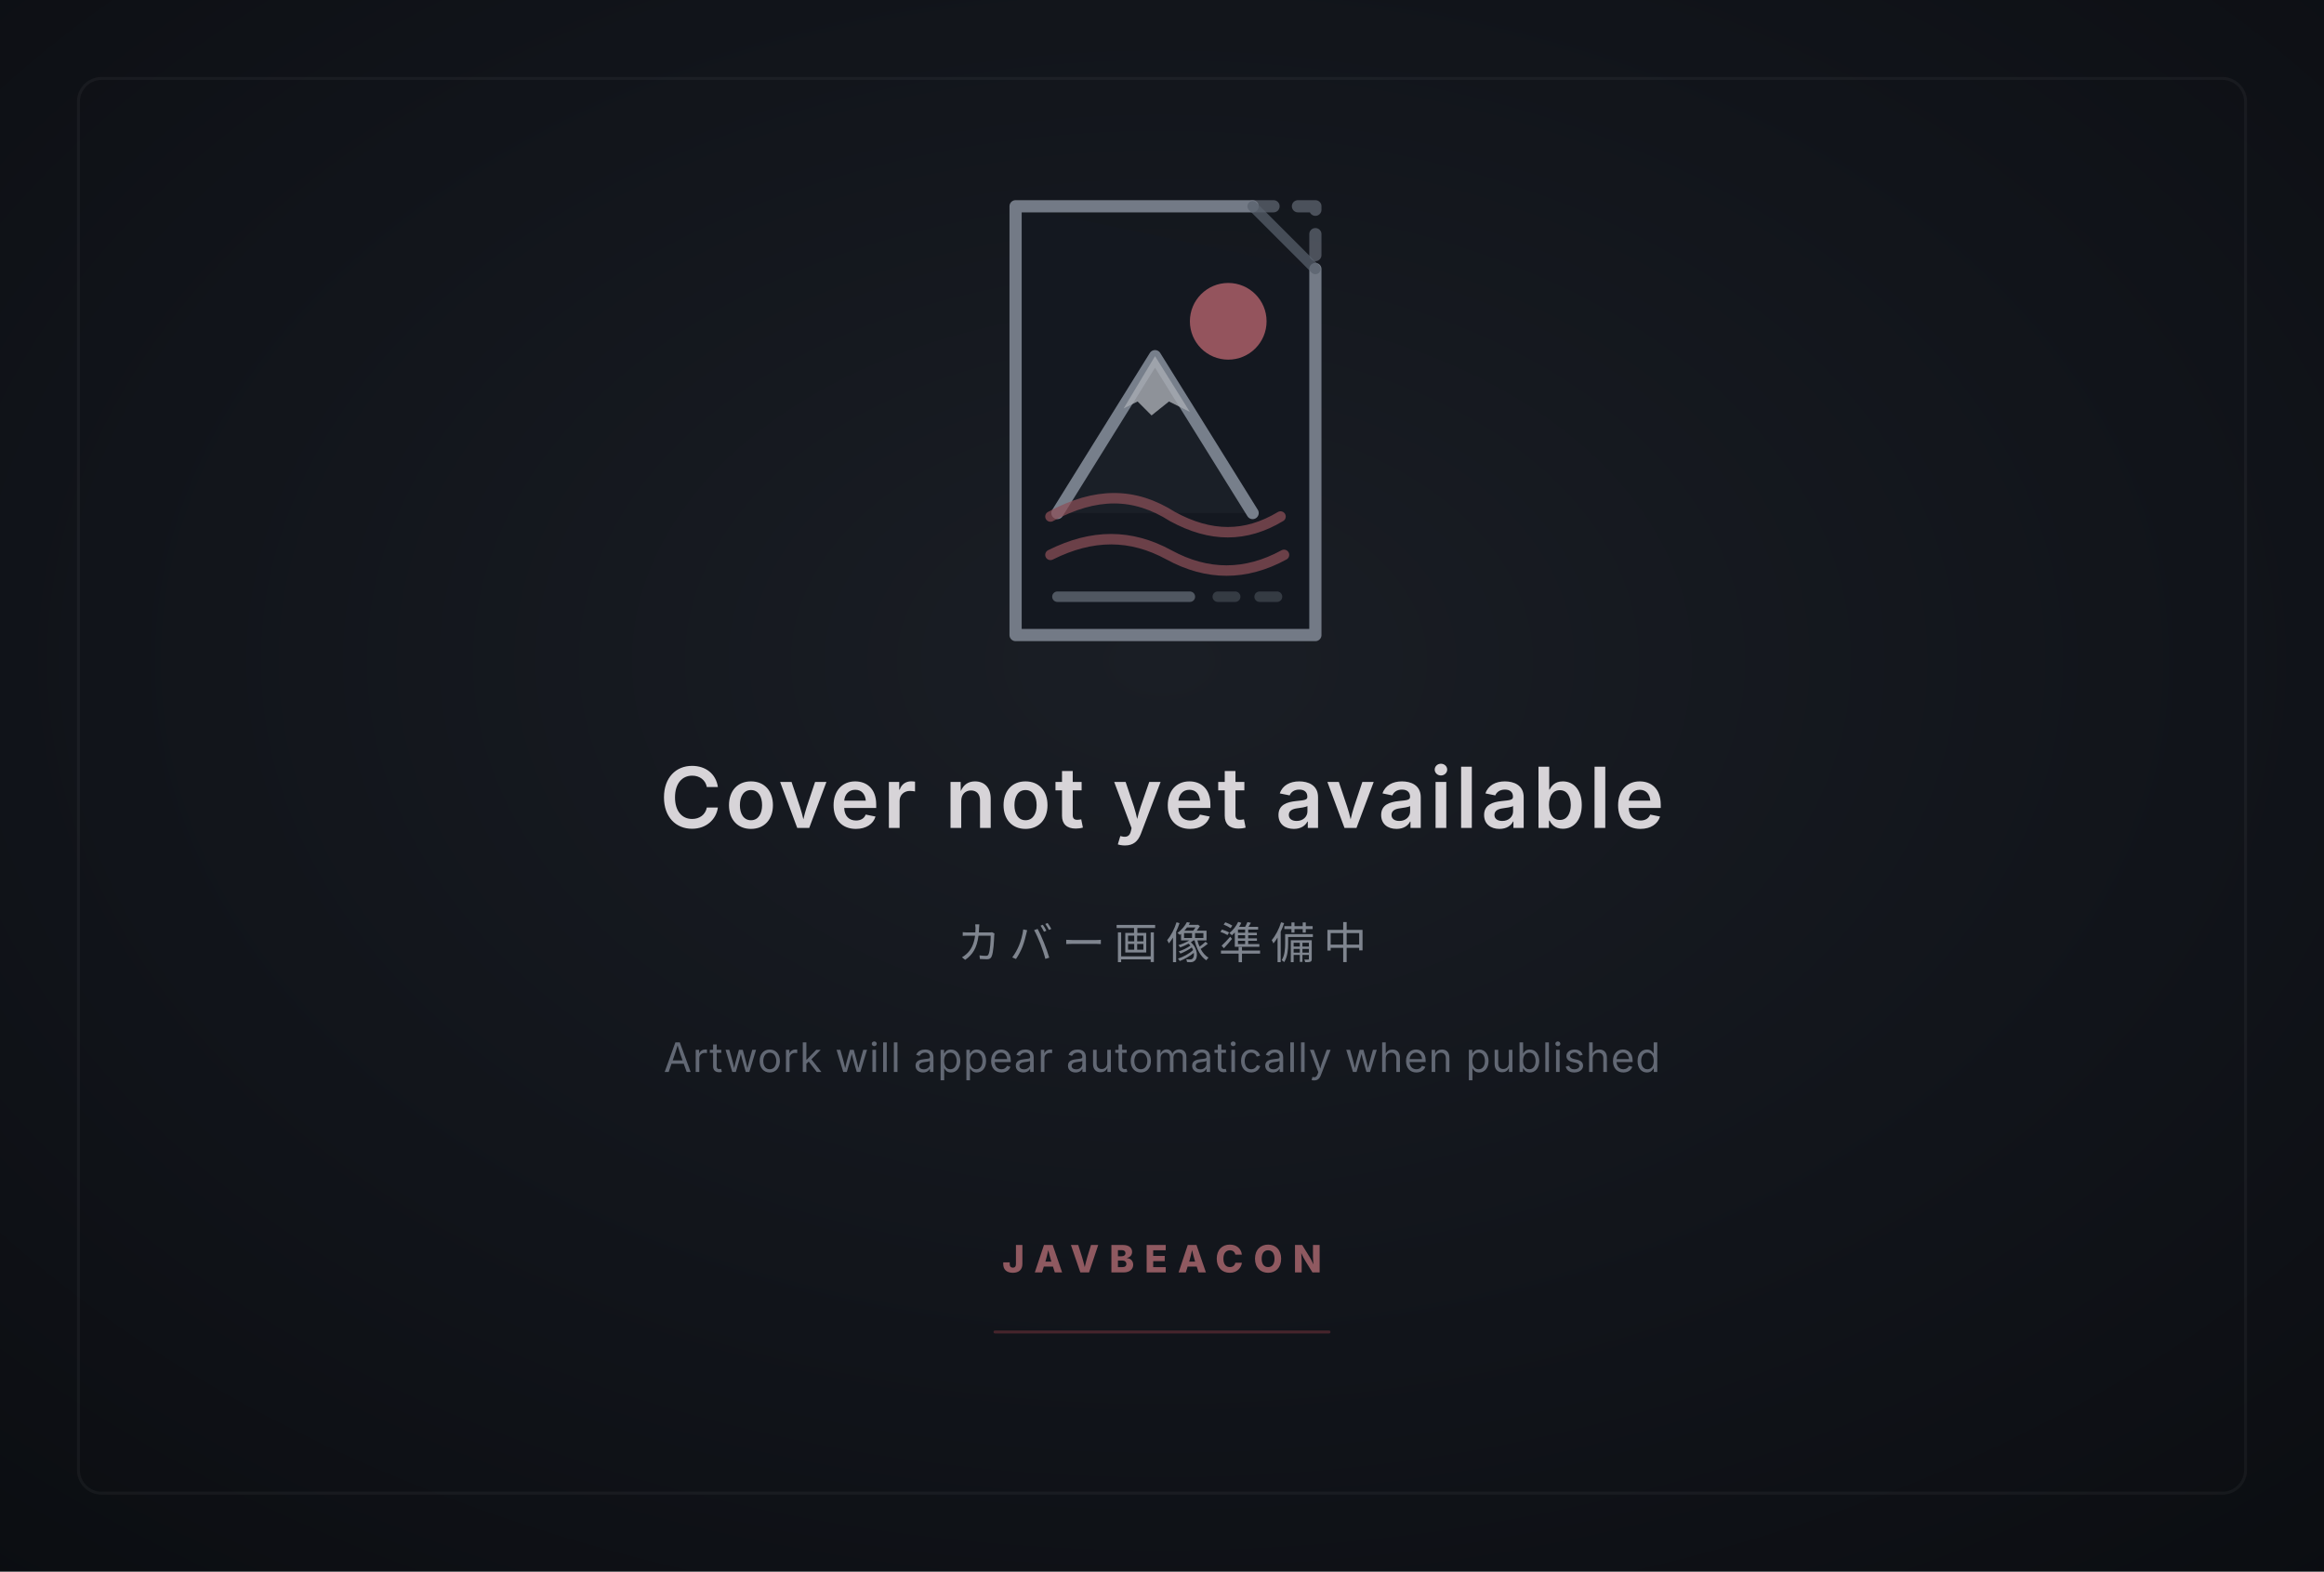
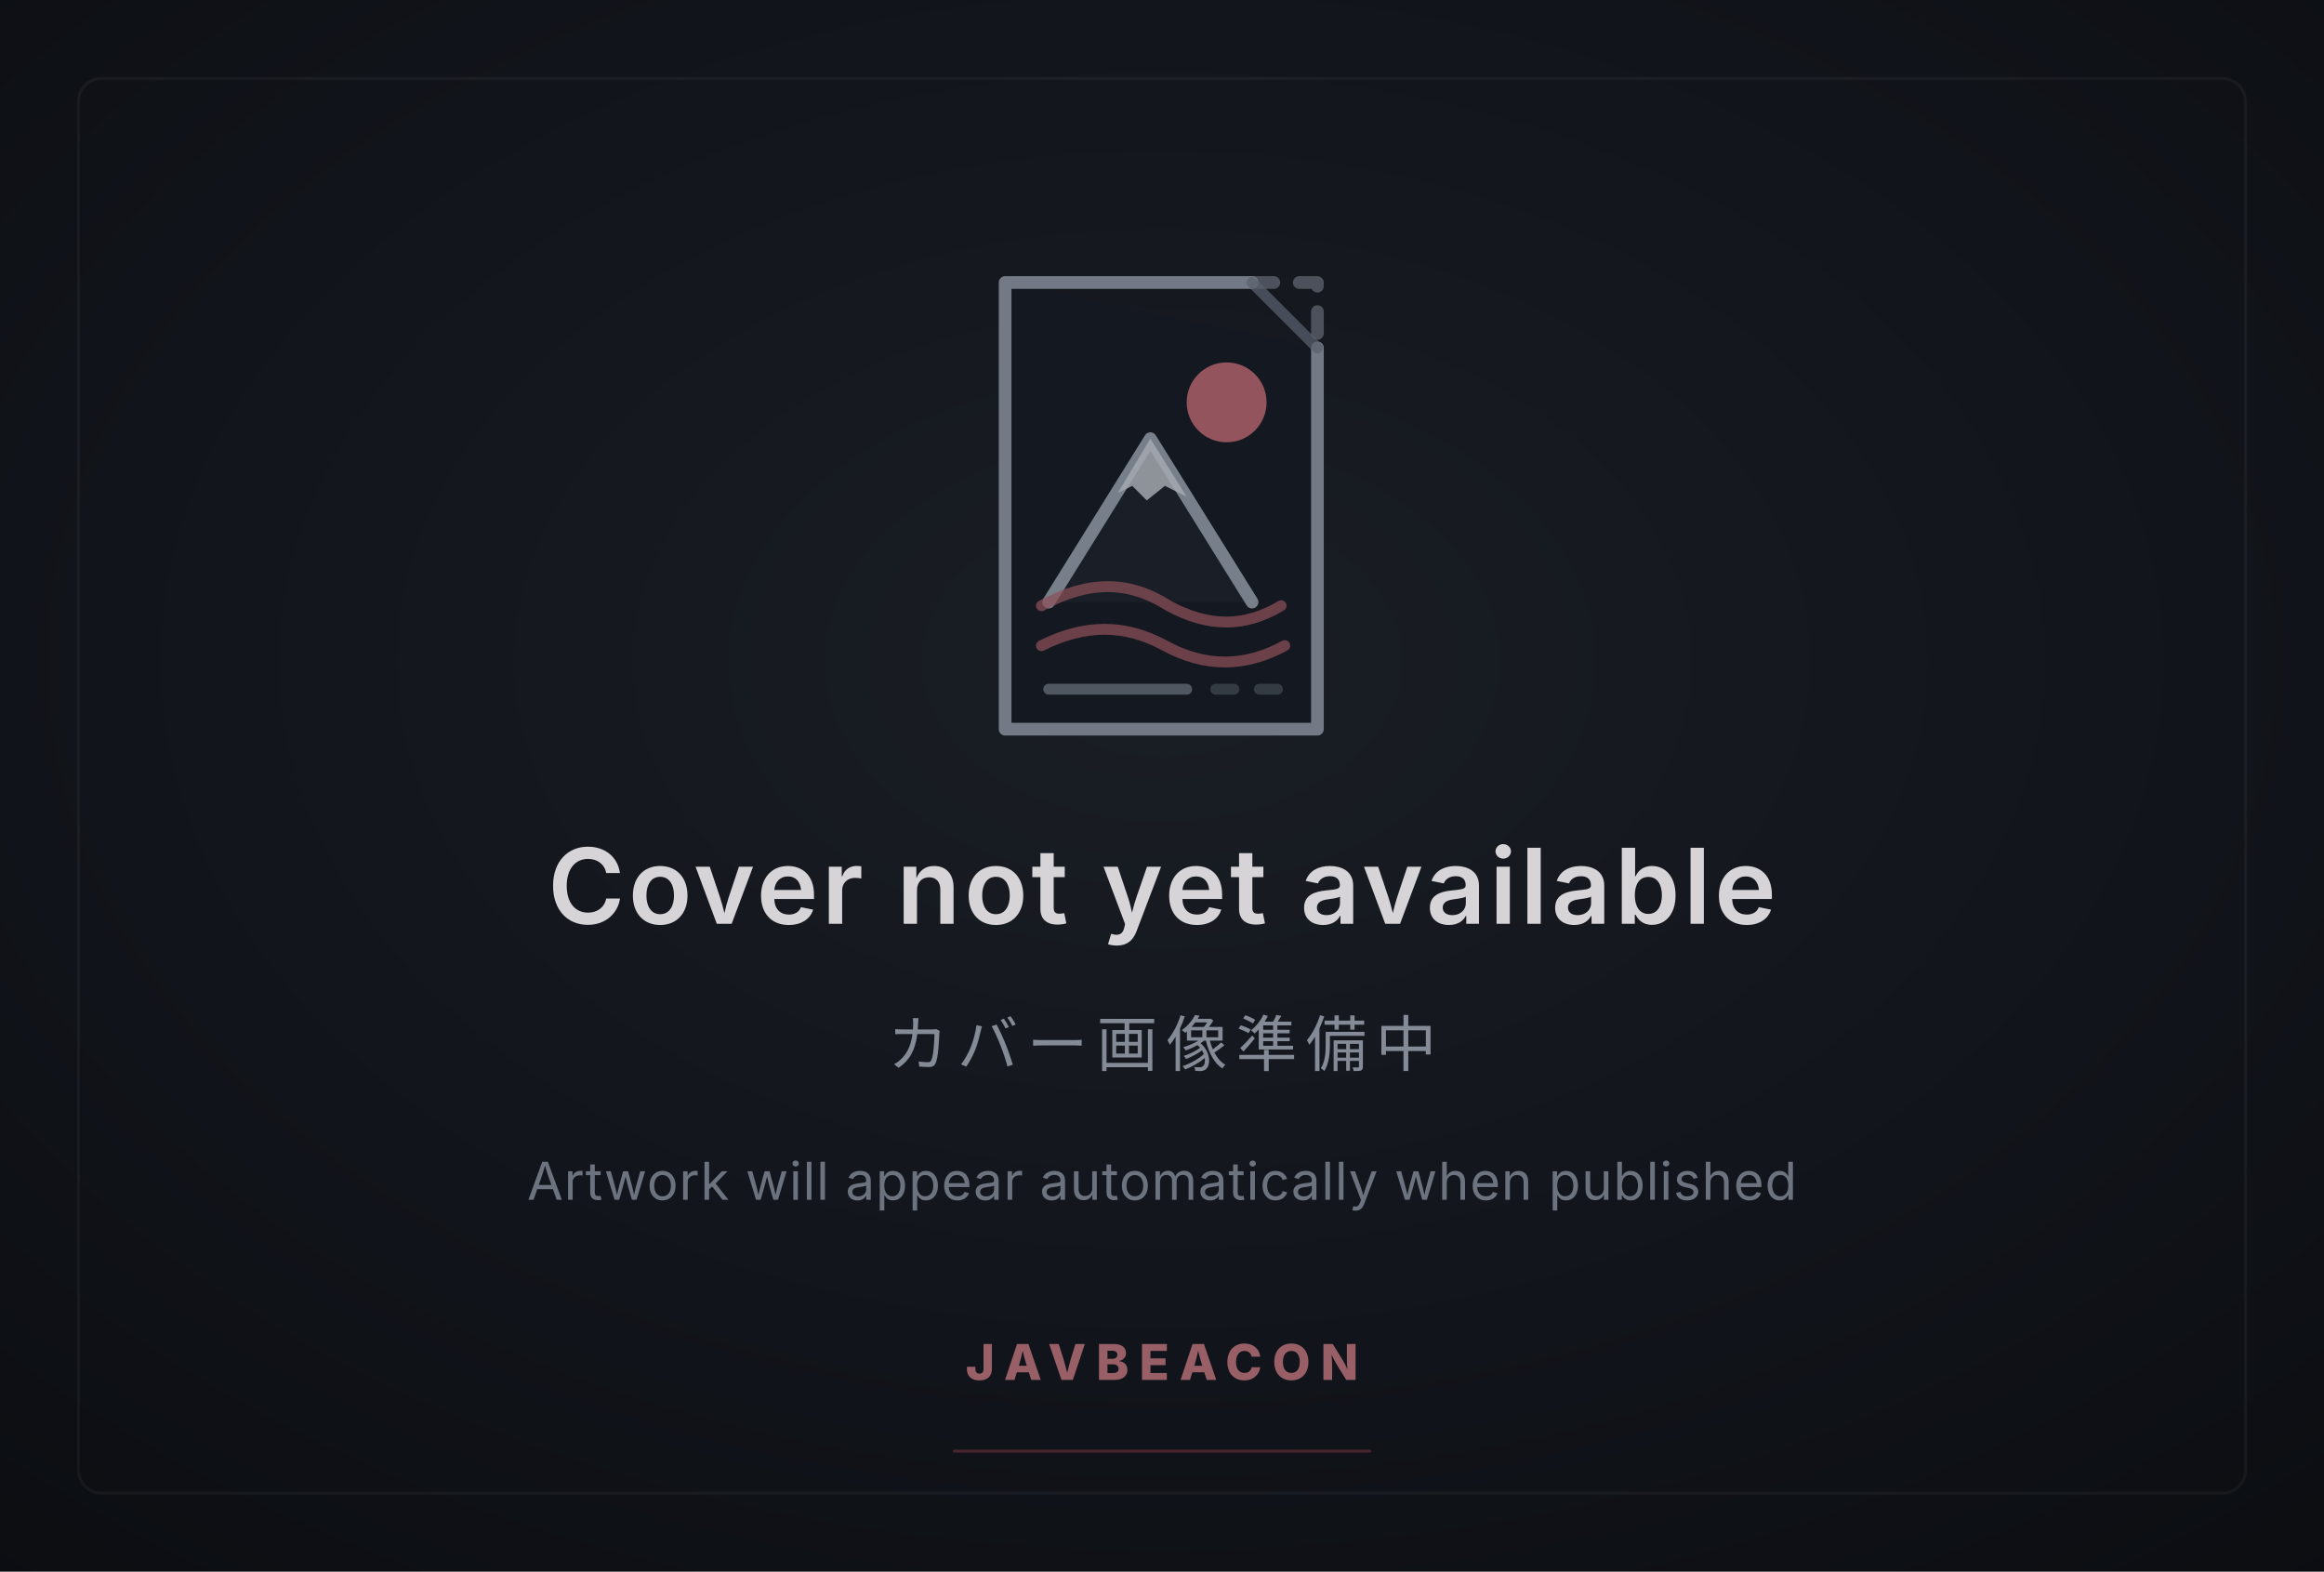
<svg xmlns="http://www.w3.org/2000/svg" viewBox="0 0 800 541" role="img" aria-labelledby="title description">
  <defs>
    <radialGradient id="background" cx="50%" cy="42%" r="78%">
      <stop offset="0" stop-color="#1a1e25" />
      <stop offset="0.58" stop-color="#11141a" />
      <stop offset="1" stop-color="#0b0d11" />
    </radialGradient>
  </defs>
  <rect width="800" height="541" fill="url(#background)" />
  <rect x="27" y="27" width="746" height="487" rx="8" fill="none" stroke="#ffffff" stroke-opacity="0.045" />
-   <g transform="translate(340 65) scale(1.2)" fill="none" stroke-linecap="round" stroke-linejoin="round">
+   <g transform="translate(336 91) scale(1.25)" fill="none" stroke-linecap="round" stroke-linejoin="round">
    <path d="M8 5h68M94 23v105H8V5" fill="#141820" stroke="#737a86" stroke-width="3.5" />
    <path d="M76 5h18v18" stroke="#737a86" stroke-width="3.5" stroke-dasharray="6 7" opacity="0.58" />
    <path d="m76 5 18 18" stroke="#59616d" stroke-width="3" opacity="0.72" />
    <circle cx="69" cy="38" r="11" fill="#94545d" stroke="none" />
    <path d="M20 93 48 48l28 45" fill="#1a1f27" stroke="#777f8b" stroke-width="3.5" />
    <path d="m39 63 9-15 10 16-6-3-5 4-4-4Z" fill="#a7abb2" stroke="none" opacity="0.82" />
    <path d="M18 94c13-7 24-7 35 0 11 6 21 6 31 0M18 105c12-6 23-6 34 0 11 6 22 6 33 0" stroke="#8c4f58" stroke-width="3" opacity="0.72" />
    <path d="M20 117h38" stroke="#505761" stroke-width="3" />
    <path d="M66 117h17" stroke="#505761" stroke-width="3" stroke-dasharray="5 7" opacity="0.55" />
  </g>
  <g text-anchor="middle" font-family="Inter,'Noto Sans JP','Yu Gothic',system-ui,sans-serif">
-     <text x="400" y="285" fill="#d7d4d8" font-size="29" font-weight="560" letter-spacing="1.2">Cover not yet available</text>
-     <text x="400" y="330" fill="#7f858f" font-size="15" font-weight="480" letter-spacing="3">カバー画像準備中</text>
-     <text x="400" y="369" fill="#626874" font-size="14" font-weight="420" letter-spacing="0.3">Artwork will appear automatically when published</text>
+     <text x="400" y="318" fill="#d7d4d8" font-size="36" font-weight="560" letter-spacing="1.2">Cover not yet available</text>
+     <text x="400" y="367" fill="#858b96" font-size="21" font-weight="480" letter-spacing="3">カバー画像準備中</text>
+     <text x="400" y="413" fill="#6c737f" font-size="18" font-weight="420" letter-spacing="0.3">Artwork will appear automatically when published</text>
  </g>
-   <g transform="translate(400 438)" text-anchor="middle" font-family="Inter,system-ui,sans-serif">
-     <text fill="#8f5960" font-size="13" font-weight="760" letter-spacing="3.5">JAVBEACON</text>
-     <rect x="-58" y="20" width="116" height="1" rx="0.5" fill="#71313a" opacity="0.55" />
+   <g transform="translate(400 475)" text-anchor="middle" font-family="Inter,system-ui,sans-serif">
+     <text fill="#985f67" font-size="17" font-weight="760" letter-spacing="3.5">JAVBEACON</text>
+     <rect x="-72" y="24" width="144" height="1" rx="0.5" fill="#71313a" opacity="0.6" />
  </g>
</svg>
